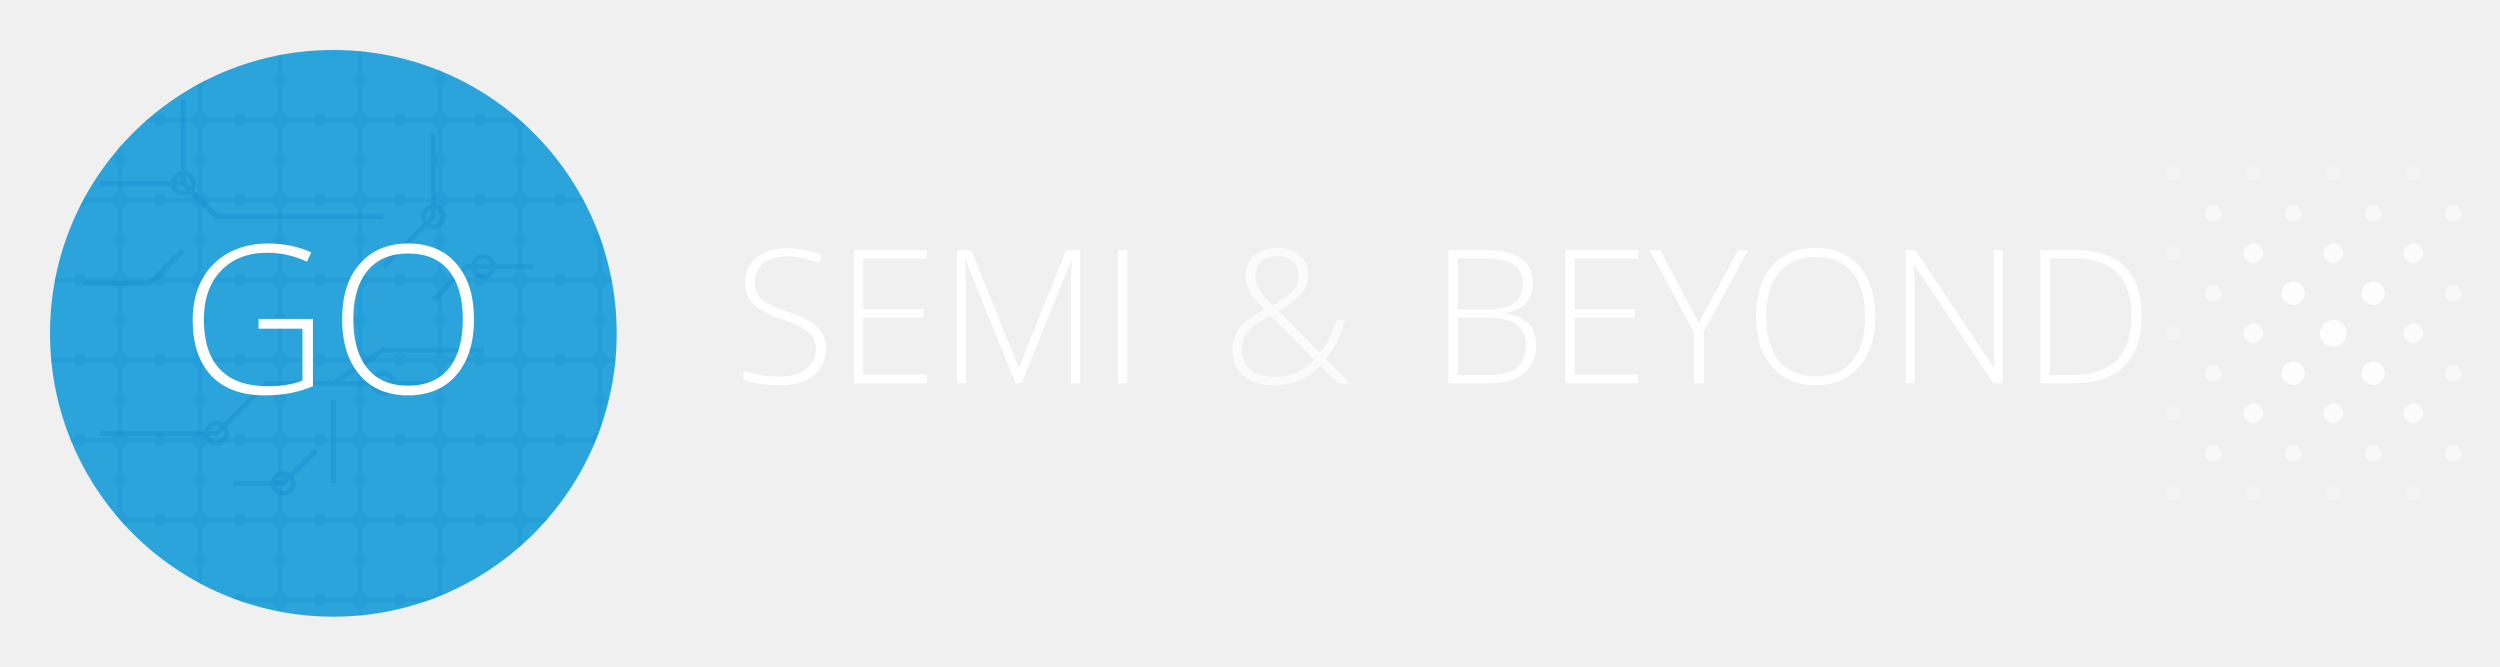
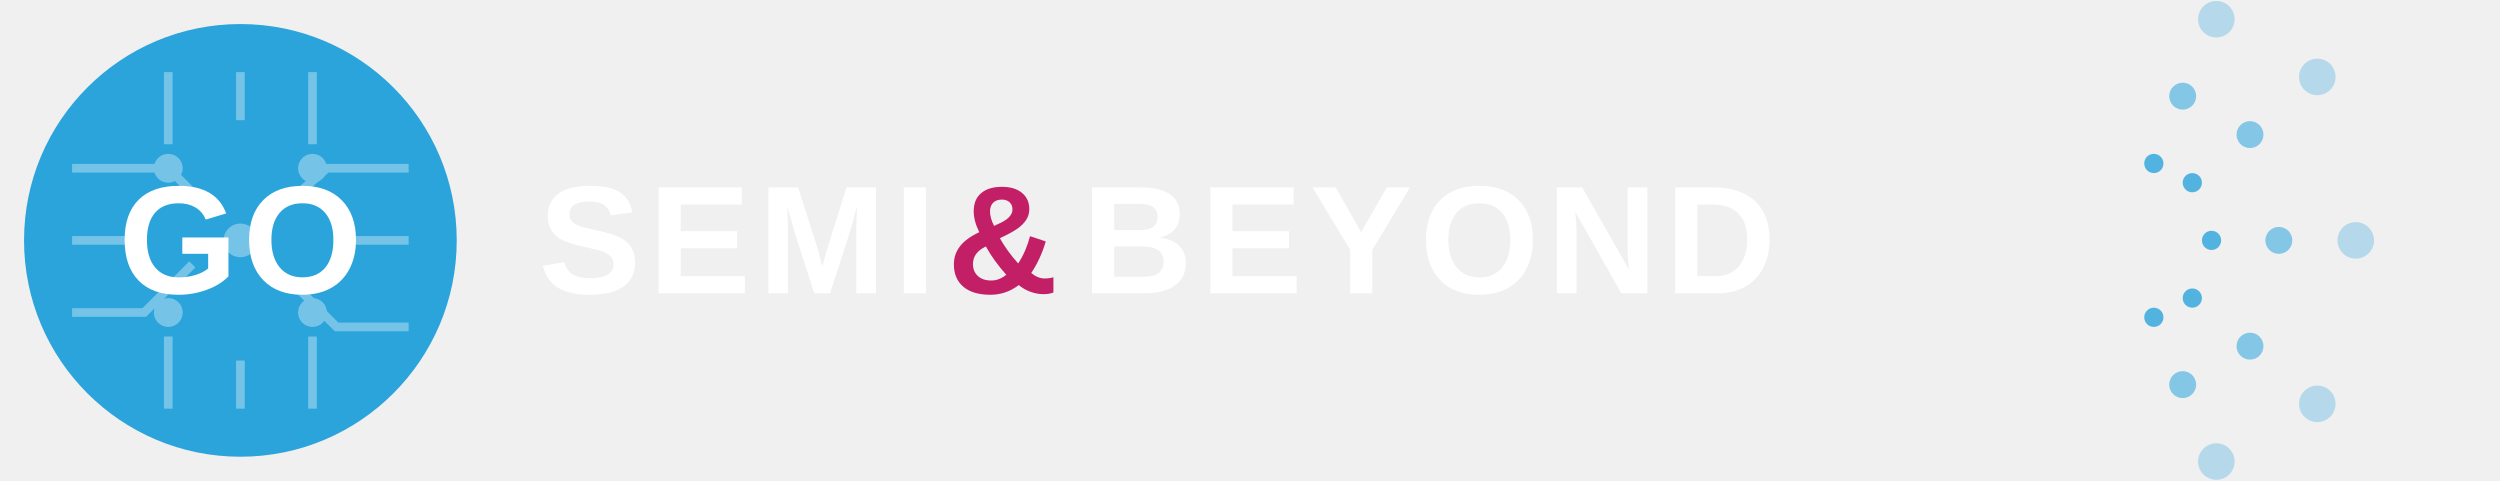
- <svg xmlns="http://www.w3.org/2000/svg" viewBox="0 0 750 200">
+ <svg xmlns="http://www.w3.org/2000/svg" viewBox="0 0 520 100">
  <defs>
-     <pattern id="circuit-hero-w" x="0" y="0" width="24" height="24" patternUnits="userSpaceOnUse">
-       <path d="M0 12 H10 M14 12 H24 M12 0 V10 M12 14 V24" stroke="#1a8fcf" stroke-width="1.2" fill="none" />
-       <circle cx="12" cy="12" r="2.5" fill="#1a8fcf" />
-       <circle cx="0" cy="12" r="2" fill="#1a8fcf" />
-       <circle cx="24" cy="12" r="2" fill="#1a8fcf" />
-       <circle cx="12" cy="0" r="2" fill="#1a8fcf" />
-       <circle cx="12" cy="24" r="2" fill="#1a8fcf" />
-     </pattern>
+     <style>
+       .logo-text { font-family: 'Montserrat', 'Segoe UI', 'Helvetica Neue', Arial, sans-serif; }
+     </style>
  </defs>
-   <circle cx="100" cy="100" r="85" fill="#2ba4dc" />
-   <circle cx="100" cy="100" r="85" fill="url(#circuit-hero-w)" opacity="0.35" />
-   <g stroke="#1a8fcf" stroke-width="1.5" fill="none" opacity="0.5">
-     <path d="M30 55 H55 L65 65 H115" />
-     <path d="M25 85 H45 L55 75" />
-     <path d="M30 130 H65 L80 115 H130" />
-     <path d="M55 30 V55 L65 65" />
-     <path d="M130 40 V65 L115 80" />
-     <path d="M145 105 H115 L100 115" />
-     <path d="M100 145 V120" />
-     <path d="M70 145 H85 L95 135" />
-     <path d="M160 80 H140 L130 90" />
-     <circle cx="55" cy="55" r="3" />
-     <circle cx="130" cy="65" r="3" />
-     <circle cx="115" cy="115" r="3" />
-     <circle cx="65" cy="130" r="3" />
-     <circle cx="145" cy="80" r="3" />
-     <circle cx="85" cy="145" r="3" />
+   <circle cx="50" cy="50" r="45" fill="#2ba4dc" />
+   <g stroke="#fff" stroke-width="1.8" fill="none" opacity="0.35">
+     <path d="M15 35 H35 L42 42" />
+     <path d="M15 50 H28" />
+     <path d="M15 65 H30 L40 55" />
+     <path d="M60 42 L68 35 H85" />
+     <path d="M72 50 H85" />
+     <path d="M60 58 L70 68 H85" />
+     <path d="M35 15 V30" />
+     <path d="M50 15 V25" />
+     <path d="M65 15 V30" />
+     <path d="M35 70 V85" />
+     <path d="M50 75 V85" />
+     <path d="M65 70 V85" />
+     <circle cx="35" cy="35" r="3" fill="#fff" stroke="none" />
+     <circle cx="65" cy="35" r="3" fill="#fff" stroke="none" />
+     <circle cx="35" cy="65" r="3" fill="#fff" stroke="none" />
+     <circle cx="65" cy="65" r="3" fill="#fff" stroke="none" />
+     <circle cx="50" cy="50" r="3.5" fill="#fff" stroke="none" />
  </g>
-   <text x="100" y="118" font-family="'Open Sans', Arial, sans-serif" font-size="62" font-weight="300" fill="white" text-anchor="middle">GO</text>
-   <text x="220" y="115" font-family="'Open Sans', Arial, sans-serif" font-size="56" fill="white" font-weight="300">
-     <tspan fill="white">SEMI</tspan>
-     <tspan fill="rgba(255,255,255,0.7)" dx="8">&amp;</tspan>
-     <tspan fill="white" dx="8">BEYOND</tspan>
-   </text>
-   <g fill="white" transform="translate(700, 100)">
-     <circle cx="0" cy="0" r="4" opacity="0.9" />
-     <circle cx="-12" cy="-12" r="3.5" opacity="0.85" />
-     <circle cx="-12" cy="12" r="3.5" opacity="0.85" />
-     <circle cx="12" cy="-12" r="3.5" opacity="0.85" />
-     <circle cx="12" cy="12" r="3.5" opacity="0.85" />
-     <circle cx="-24" cy="-24" r="3" opacity="0.7" />
-     <circle cx="-24" cy="0" r="3" opacity="0.7" />
-     <circle cx="-24" cy="24" r="3" opacity="0.7" />
-     <circle cx="0" cy="-24" r="3" opacity="0.7" />
-     <circle cx="0" cy="24" r="3" opacity="0.7" />
-     <circle cx="24" cy="-24" r="3" opacity="0.7" />
-     <circle cx="24" cy="0" r="3" opacity="0.7" />
-     <circle cx="24" cy="24" r="3" opacity="0.7" />
-     <circle cx="-36" cy="-36" r="2.5" opacity="0.5" />
-     <circle cx="-36" cy="-12" r="2.5" opacity="0.5" />
-     <circle cx="-36" cy="12" r="2.5" opacity="0.5" />
-     <circle cx="-36" cy="36" r="2.5" opacity="0.5" />
-     <circle cx="-12" cy="-36" r="2.5" opacity="0.5" />
-     <circle cx="-12" cy="36" r="2.5" opacity="0.5" />
-     <circle cx="12" cy="-36" r="2.5" opacity="0.5" />
-     <circle cx="12" cy="36" r="2.5" opacity="0.5" />
-     <circle cx="36" cy="-36" r="2.5" opacity="0.5" />
-     <circle cx="36" cy="-12" r="2.5" opacity="0.5" />
-     <circle cx="36" cy="12" r="2.5" opacity="0.5" />
-     <circle cx="36" cy="36" r="2.5" opacity="0.5" />
-     <circle cx="-48" cy="-48" r="2" opacity="0.3" />
-     <circle cx="-48" cy="-24" r="2" opacity="0.3" />
-     <circle cx="-48" cy="0" r="2" opacity="0.3" />
-     <circle cx="-48" cy="24" r="2" opacity="0.3" />
-     <circle cx="-48" cy="48" r="2" opacity="0.3" />
-     <circle cx="-24" cy="-48" r="2" opacity="0.3" />
-     <circle cx="-24" cy="48" r="2" opacity="0.3" />
-     <circle cx="0" cy="-48" r="2" opacity="0.3" />
-     <circle cx="0" cy="48" r="2" opacity="0.3" />
-     <circle cx="24" cy="-48" r="2" opacity="0.3" />
-     <circle cx="24" cy="48" r="2" opacity="0.3" />
+   <text x="50" y="61" class="logo-text" font-size="32" font-weight="700" fill="white" text-anchor="middle" letter-spacing="1">GO</text>
+   <text x="112" y="61" class="logo-text" font-size="32" font-weight="600" fill="white" letter-spacing="1.5">SEMI</text>
+   <text x="197" y="61" class="logo-text" font-size="32" font-weight="600" fill="#c31f66" letter-spacing="1">&amp;</text>
+   <text x="225" y="61" class="logo-text" font-size="32" font-weight="600" fill="white" letter-spacing="1.5">BEYOND</text>
+   <g>
+     <circle cx="456" cy="38" r="2" fill="#2ba4dc" opacity="0.8" />
+     <circle cx="468" cy="28" r="2.8" fill="#2ba4dc" opacity="0.55" />
+     <circle cx="482" cy="16" r="3.8" fill="#2ba4dc" opacity="0.3" />
+     <circle cx="460" cy="50" r="2" fill="#2ba4dc" opacity="0.8" />
+     <circle cx="474" cy="50" r="2.8" fill="#2ba4dc" opacity="0.55" />
+     <circle cx="490" cy="50" r="3.8" fill="#2ba4dc" opacity="0.3" />
+     <circle cx="456" cy="62" r="2" fill="#2ba4dc" opacity="0.8" />
+     <circle cx="468" cy="72" r="2.8" fill="#2ba4dc" opacity="0.55" />
+     <circle cx="482" cy="84" r="3.8" fill="#2ba4dc" opacity="0.3" />
+     <circle cx="448" cy="34" r="2" fill="#2ba4dc" opacity="0.8" />
+     <circle cx="454" cy="20" r="2.8" fill="#2ba4dc" opacity="0.55" />
+     <circle cx="461" cy="4" r="3.8" fill="#2ba4dc" opacity="0.3" />
+     <circle cx="448" cy="66" r="2" fill="#2ba4dc" opacity="0.8" />
+     <circle cx="454" cy="80" r="2.8" fill="#2ba4dc" opacity="0.55" />
+     <circle cx="461" cy="96" r="3.8" fill="#2ba4dc" opacity="0.3" />
  </g>
</svg>
